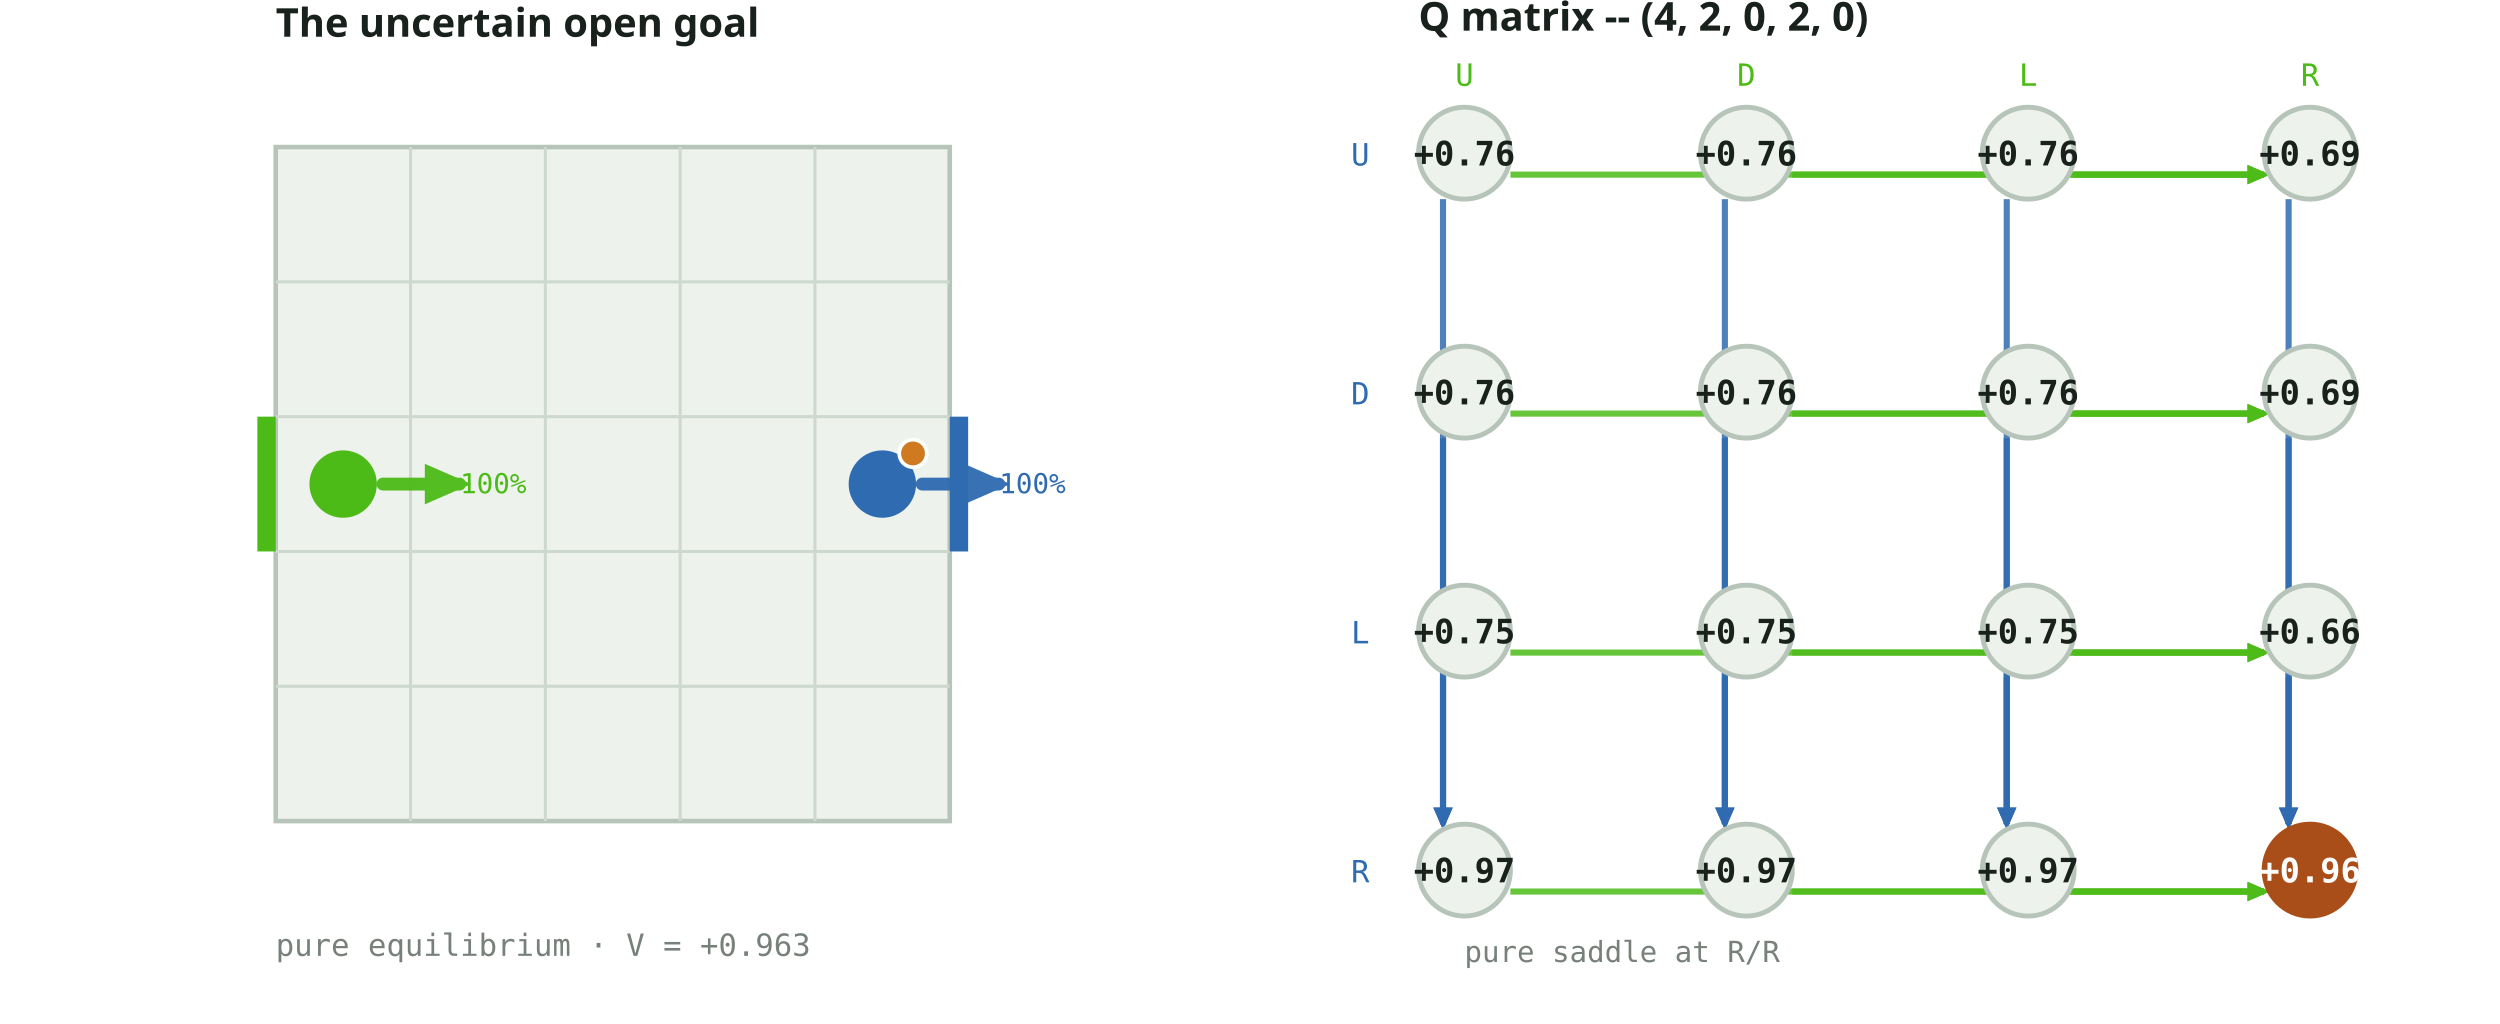
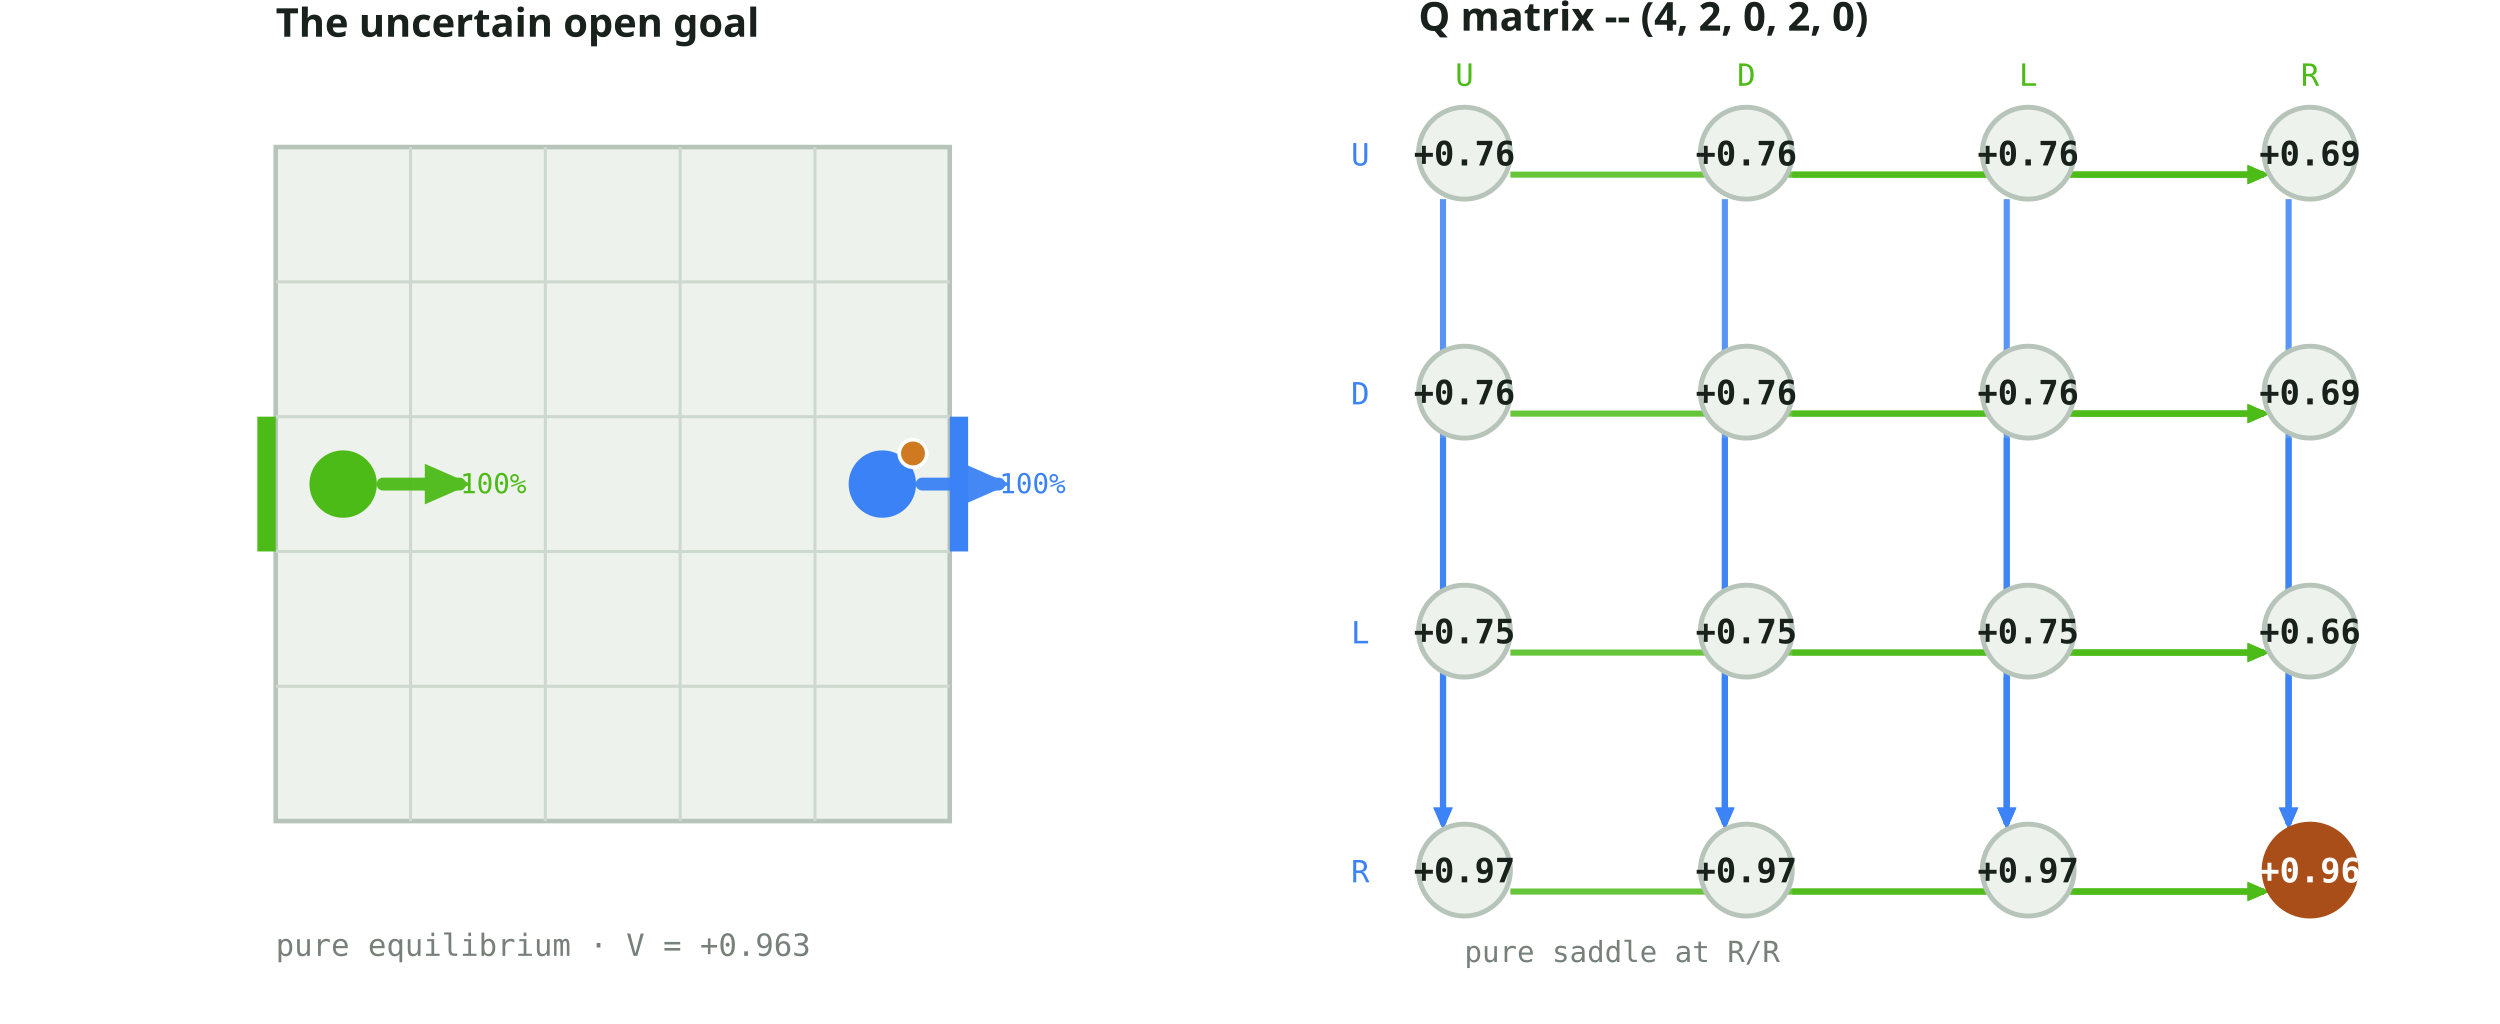
<svg xmlns="http://www.w3.org/2000/svg" viewBox="0 0 816 334" role="img" aria-label="panel">
  <g transform="translate(60.0 18.0)">
    <clipPath id="pnl0">
      <rect x="-16.0" y="-16.0" width="312.0" height="330.0" />
    </clipPath>
    <g clip-path="url(#pnl0)">
      <defs>
        <marker id="ah-2f6bb0" viewBox="0 0 8 8" refX="6" refY="4" markerWidth="3.6" markerHeight="3.6" orient="auto">
-           <path d="M0 0.5 L8 4 L0 7.5 z" fill="var(--p0, #2f6bb0)" />
+           <path d="M0 0.5 L8 4 L0 7.5 z" fill="var(--p0, #3B82F6)" />
        </marker>
        <marker id="ah-2f8a52" viewBox="0 0 8 8" refX="6" refY="4" markerWidth="3.6" markerHeight="3.6" orient="auto">
          <path d="M0 0.5 L8 4 L0 7.5 z" fill="var(--p1, #4CBB17)" />
        </marker>
      </defs>
      <rect x="30" y="30" width="220" height="220" fill="var(--tint, #eef2ec)" stroke="var(--rule-strong, #b7c4b9)" stroke-width="1.5" />
      <line x1="74" y1="30" x2="74" y2="250" stroke="var(--rule, #cdd8ce)" stroke-width="1" />
      <line x1="118" y1="30" x2="118" y2="250" stroke="var(--rule, #cdd8ce)" stroke-width="1" />
      <line x1="162" y1="30" x2="162" y2="250" stroke="var(--rule, #cdd8ce)" stroke-width="1" />
      <line x1="206" y1="30" x2="206" y2="250" stroke="var(--rule, #cdd8ce)" stroke-width="1" />
      <line x1="30" y1="74" x2="250" y2="74" stroke="var(--rule, #cdd8ce)" stroke-width="1" />
      <line x1="30" y1="118" x2="250" y2="118" stroke="var(--rule, #cdd8ce)" stroke-width="1" />
      <line x1="30" y1="162" x2="250" y2="162" stroke="var(--rule, #cdd8ce)" stroke-width="1" />
      <line x1="30" y1="206" x2="250" y2="206" stroke="var(--rule, #cdd8ce)" stroke-width="1" />
      <rect x="24" y="118" width="6" height="44" fill="var(--p1, #4CBB17)" />
-       <rect x="250" y="118" width="6" height="44" fill="var(--p0, #2f6bb0)" />
-       <circle cx="228.0" cy="140.0" r="11" fill="var(--p0, #2f6bb0)" />
+       <rect x="250" y="118" width="6" height="44" fill="var(--p0, #3B82F6)" />
+       <circle cx="228.0" cy="140.0" r="11" fill="var(--p0, #3B82F6)" />
      <circle cx="52.0" cy="140.0" r="11" fill="var(--p1, #4CBB17)" />
      <circle cx="238.0" cy="130.0" r="4.5" fill="var(--ball, #cf7a20)" stroke="var(--paper, #ffffff)" stroke-width="1.2" />
-       <line x1="241.0" y1="140.0" x2="266.0" y2="140.0" stroke="var(--p0, #2f6bb0)" stroke-width="4.2" stroke-linecap="round" opacity="0.95" marker-end="url(#ah-2f6bb0)" />
-       <text x="277.0" y="143.0" text-anchor="middle" font-family="ui-monospace,monospace" font-size="9" fill="var(--p0, #2f6bb0)">100%</text>
+       <line x1="241.0" y1="140.0" x2="266.0" y2="140.0" stroke="var(--p0, #3B82F6)" stroke-width="4.2" stroke-linecap="round" opacity="0.95" marker-end="url(#ah-2f6bb0)" />
+       <text x="277.0" y="143.0" text-anchor="middle" font-family="ui-monospace,monospace" font-size="9" fill="var(--p0, #3B82F6)">100%</text>
      <line x1="65.0" y1="140.0" x2="90.0" y2="140.0" stroke="var(--p1, #4CBB17)" stroke-width="4.2" stroke-linecap="round" opacity="0.95" marker-end="url(#ah-2f8a52)" />
      <text x="101.0" y="143.0" text-anchor="middle" font-family="ui-monospace,monospace" font-size="9" fill="var(--p1, #4CBB17)">100%</text>
      <text x="30" y="294" font-family="ui-monospace,monospace" font-size="10" fill="var(--ink-faint, #77817a)">pure equilibrium · V = +0.963</text>
      <text x="30" y="-6" font-family="Barlow Semi Condensed,sans-serif" font-weight="600" font-size="13" fill="var(--ink, #19211c)">The uncertain open goal</text>
    </g>
  </g>
  <g transform="translate(432.0 16.0)">
    <clipPath id="pnl1">
      <rect x="-16.0" y="-16.0" width="400.0" height="334.0" />
    </clipPath>
    <g clip-path="url(#pnl1)">
      <text x="31" y="-6" font-family="Barlow Semi Condensed,sans-serif" font-weight="600" font-size="13" fill="var(--ink, #19211c)">Q matrix -- (4, 2, 0, 2, 0)</text>
      <defs>
        <marker id="ah-2f6bb0" viewBox="0 0 8 8" refX="6" refY="4" markerWidth="3.6" markerHeight="3.6" orient="auto">
-           <path d="M0 0.5 L8 4 L0 7.5 z" fill="var(--p0, #2f6bb0)" />
+           <path d="M0 0.5 L8 4 L0 7.5 z" fill="var(--p0, #3B82F6)" />
        </marker>
        <marker id="ah-2f8a52" viewBox="0 0 8 8" refX="6" refY="4" markerWidth="3.6" markerHeight="3.6" orient="auto">
          <path d="M0 0.5 L8 4 L0 7.5 z" fill="var(--p1, #4CBB17)" />
        </marker>
      </defs>
      <text x="46" y="12" text-anchor="middle" font-family="ui-monospace,monospace" font-size="10" fill="var(--p1, #4CBB17)">U</text>
      <text x="138" y="12" text-anchor="middle" font-family="ui-monospace,monospace" font-size="10" fill="var(--p1, #4CBB17)">D</text>
      <text x="230" y="12" text-anchor="middle" font-family="ui-monospace,monospace" font-size="10" fill="var(--p1, #4CBB17)">L</text>
      <text x="322" y="12" text-anchor="middle" font-family="ui-monospace,monospace" font-size="10" fill="var(--p1, #4CBB17)">R</text>
-       <text x="12" y="38" text-anchor="middle" font-family="ui-monospace,monospace" font-size="10" fill="var(--p0, #2f6bb0)">U</text>
-       <text x="12" y="116" text-anchor="middle" font-family="ui-monospace,monospace" font-size="10" fill="var(--p0, #2f6bb0)">D</text>
-       <text x="12" y="194" text-anchor="middle" font-family="ui-monospace,monospace" font-size="10" fill="var(--p0, #2f6bb0)">L</text>
-       <text x="12" y="272" text-anchor="middle" font-family="ui-monospace,monospace" font-size="10" fill="var(--p0, #2f6bb0)">R</text>
-       <line x1="39.0" y1="49.0" x2="39.0" y2="253.0" stroke="var(--p0, #2f6bb0)" stroke-width="2" marker-end="url(#ah-2f6bb0)" opacity=".85" />
-       <line x1="39.0" y1="127.0" x2="39.0" y2="253.0" stroke="var(--p0, #2f6bb0)" stroke-width="2" marker-end="url(#ah-2f6bb0)" opacity=".85" />
-       <line x1="39.0" y1="205.0" x2="39.0" y2="253.0" stroke="var(--p0, #2f6bb0)" stroke-width="2" marker-end="url(#ah-2f6bb0)" opacity=".85" />
-       <line x1="131.0" y1="49.0" x2="131.0" y2="253.0" stroke="var(--p0, #2f6bb0)" stroke-width="2" marker-end="url(#ah-2f6bb0)" opacity=".85" />
-       <line x1="131.0" y1="127.0" x2="131.0" y2="253.0" stroke="var(--p0, #2f6bb0)" stroke-width="2" marker-end="url(#ah-2f6bb0)" opacity=".85" />
-       <line x1="131.0" y1="205.0" x2="131.0" y2="253.0" stroke="var(--p0, #2f6bb0)" stroke-width="2" marker-end="url(#ah-2f6bb0)" opacity=".85" />
-       <line x1="223.0" y1="49.0" x2="223.0" y2="253.0" stroke="var(--p0, #2f6bb0)" stroke-width="2" marker-end="url(#ah-2f6bb0)" opacity=".85" />
-       <line x1="223.0" y1="127.0" x2="223.0" y2="253.0" stroke="var(--p0, #2f6bb0)" stroke-width="2" marker-end="url(#ah-2f6bb0)" opacity=".85" />
-       <line x1="223.0" y1="205.0" x2="223.0" y2="253.0" stroke="var(--p0, #2f6bb0)" stroke-width="2" marker-end="url(#ah-2f6bb0)" opacity=".85" />
-       <line x1="315.0" y1="49.0" x2="315.0" y2="253.0" stroke="var(--p0, #2f6bb0)" stroke-width="2" marker-end="url(#ah-2f6bb0)" opacity=".85" />
-       <line x1="315.0" y1="127.0" x2="315.0" y2="253.0" stroke="var(--p0, #2f6bb0)" stroke-width="2" marker-end="url(#ah-2f6bb0)" opacity=".85" />
-       <line x1="315.0" y1="205.0" x2="315.0" y2="253.0" stroke="var(--p0, #2f6bb0)" stroke-width="2" marker-end="url(#ah-2f6bb0)" opacity=".85" />
+       <text x="12" y="38" text-anchor="middle" font-family="ui-monospace,monospace" font-size="10" fill="var(--p0, #3B82F6)">U</text>
+       <text x="12" y="116" text-anchor="middle" font-family="ui-monospace,monospace" font-size="10" fill="var(--p0, #3B82F6)">D</text>
+       <text x="12" y="194" text-anchor="middle" font-family="ui-monospace,monospace" font-size="10" fill="var(--p0, #3B82F6)">L</text>
+       <text x="12" y="272" text-anchor="middle" font-family="ui-monospace,monospace" font-size="10" fill="var(--p0, #3B82F6)">R</text>
+       <line x1="39.0" y1="49.0" x2="39.0" y2="253.0" stroke="var(--p0, #3B82F6)" stroke-width="2" marker-end="url(#ah-2f6bb0)" opacity=".85" />
+       <line x1="39.0" y1="127.0" x2="39.0" y2="253.0" stroke="var(--p0, #3B82F6)" stroke-width="2" marker-end="url(#ah-2f6bb0)" opacity=".85" />
+       <line x1="39.0" y1="205.0" x2="39.0" y2="253.0" stroke="var(--p0, #3B82F6)" stroke-width="2" marker-end="url(#ah-2f6bb0)" opacity=".85" />
+       <line x1="131.0" y1="49.0" x2="131.0" y2="253.0" stroke="var(--p0, #3B82F6)" stroke-width="2" marker-end="url(#ah-2f6bb0)" opacity=".85" />
+       <line x1="131.0" y1="127.0" x2="131.0" y2="253.0" stroke="var(--p0, #3B82F6)" stroke-width="2" marker-end="url(#ah-2f6bb0)" opacity=".85" />
+       <line x1="131.0" y1="205.0" x2="131.0" y2="253.0" stroke="var(--p0, #3B82F6)" stroke-width="2" marker-end="url(#ah-2f6bb0)" opacity=".85" />
+       <line x1="223.0" y1="49.0" x2="223.0" y2="253.0" stroke="var(--p0, #3B82F6)" stroke-width="2" marker-end="url(#ah-2f6bb0)" opacity=".85" />
+       <line x1="223.0" y1="127.0" x2="223.0" y2="253.0" stroke="var(--p0, #3B82F6)" stroke-width="2" marker-end="url(#ah-2f6bb0)" opacity=".85" />
+       <line x1="223.0" y1="205.0" x2="223.0" y2="253.0" stroke="var(--p0, #3B82F6)" stroke-width="2" marker-end="url(#ah-2f6bb0)" opacity=".85" />
+       <line x1="315.0" y1="49.0" x2="315.0" y2="253.0" stroke="var(--p0, #3B82F6)" stroke-width="2" marker-end="url(#ah-2f6bb0)" opacity=".85" />
+       <line x1="315.0" y1="127.0" x2="315.0" y2="253.0" stroke="var(--p0, #3B82F6)" stroke-width="2" marker-end="url(#ah-2f6bb0)" opacity=".85" />
+       <line x1="315.0" y1="205.0" x2="315.0" y2="253.0" stroke="var(--p0, #3B82F6)" stroke-width="2" marker-end="url(#ah-2f6bb0)" opacity=".85" />
      <line x1="61.0" y1="41.0" x2="307.0" y2="41.0" stroke="var(--p1, #4CBB17)" stroke-width="2" marker-end="url(#ah-2f8a52)" opacity=".85" />
      <line x1="153.0" y1="41.0" x2="307.0" y2="41.0" stroke="var(--p1, #4CBB17)" stroke-width="2" marker-end="url(#ah-2f8a52)" opacity=".85" />
      <line x1="245.0" y1="41.0" x2="307.0" y2="41.0" stroke="var(--p1, #4CBB17)" stroke-width="2" marker-end="url(#ah-2f8a52)" opacity=".85" />
      <line x1="61.0" y1="119.0" x2="307.0" y2="119.0" stroke="var(--p1, #4CBB17)" stroke-width="2" marker-end="url(#ah-2f8a52)" opacity=".85" />
      <line x1="153.0" y1="119.0" x2="307.0" y2="119.0" stroke="var(--p1, #4CBB17)" stroke-width="2" marker-end="url(#ah-2f8a52)" opacity=".85" />
      <line x1="245.0" y1="119.0" x2="307.0" y2="119.0" stroke="var(--p1, #4CBB17)" stroke-width="2" marker-end="url(#ah-2f8a52)" opacity=".85" />
      <line x1="61.0" y1="197.0" x2="307.0" y2="197.0" stroke="var(--p1, #4CBB17)" stroke-width="2" marker-end="url(#ah-2f8a52)" opacity=".85" />
      <line x1="153.0" y1="197.0" x2="307.0" y2="197.0" stroke="var(--p1, #4CBB17)" stroke-width="2" marker-end="url(#ah-2f8a52)" opacity=".85" />
      <line x1="245.0" y1="197.0" x2="307.0" y2="197.0" stroke="var(--p1, #4CBB17)" stroke-width="2" marker-end="url(#ah-2f8a52)" opacity=".85" />
      <line x1="61.0" y1="275.0" x2="307.0" y2="275.0" stroke="var(--p1, #4CBB17)" stroke-width="2" marker-end="url(#ah-2f8a52)" opacity=".85" />
      <line x1="153.0" y1="275.0" x2="307.0" y2="275.0" stroke="var(--p1, #4CBB17)" stroke-width="2" marker-end="url(#ah-2f8a52)" opacity=".85" />
      <line x1="245.0" y1="275.0" x2="307.0" y2="275.0" stroke="var(--p1, #4CBB17)" stroke-width="2" marker-end="url(#ah-2f8a52)" opacity=".85" />
      <circle cx="46.0" cy="34.0" r="15" fill="var(--tint, #eef2ec)" stroke="var(--rule-strong, #b7c4b9)" stroke-width="1.6" />
      <text x="46.0" y="38.0" text-anchor="middle" font-family="ui-monospace,monospace" font-weight="600" font-size="11" fill="var(--ink, #19211c)">+0.76</text>
      <circle cx="138.0" cy="34.0" r="15" fill="var(--tint, #eef2ec)" stroke="var(--rule-strong, #b7c4b9)" stroke-width="1.6" />
      <text x="138.0" y="38.0" text-anchor="middle" font-family="ui-monospace,monospace" font-weight="600" font-size="11" fill="var(--ink, #19211c)">+0.76</text>
      <circle cx="230.0" cy="34.0" r="15" fill="var(--tint, #eef2ec)" stroke="var(--rule-strong, #b7c4b9)" stroke-width="1.6" />
      <text x="230.0" y="38.0" text-anchor="middle" font-family="ui-monospace,monospace" font-weight="600" font-size="11" fill="var(--ink, #19211c)">+0.76</text>
      <circle cx="322.0" cy="34.0" r="15" fill="var(--tint, #eef2ec)" stroke="var(--rule-strong, #b7c4b9)" stroke-width="1.6" />
      <text x="322.0" y="38.0" text-anchor="middle" font-family="ui-monospace,monospace" font-weight="600" font-size="11" fill="var(--ink, #19211c)">+0.69</text>
      <circle cx="46.0" cy="112.0" r="15" fill="var(--tint, #eef2ec)" stroke="var(--rule-strong, #b7c4b9)" stroke-width="1.6" />
      <text x="46.0" y="116.0" text-anchor="middle" font-family="ui-monospace,monospace" font-weight="600" font-size="11" fill="var(--ink, #19211c)">+0.76</text>
      <circle cx="138.0" cy="112.0" r="15" fill="var(--tint, #eef2ec)" stroke="var(--rule-strong, #b7c4b9)" stroke-width="1.6" />
      <text x="138.0" y="116.0" text-anchor="middle" font-family="ui-monospace,monospace" font-weight="600" font-size="11" fill="var(--ink, #19211c)">+0.76</text>
      <circle cx="230.0" cy="112.0" r="15" fill="var(--tint, #eef2ec)" stroke="var(--rule-strong, #b7c4b9)" stroke-width="1.6" />
      <text x="230.0" y="116.0" text-anchor="middle" font-family="ui-monospace,monospace" font-weight="600" font-size="11" fill="var(--ink, #19211c)">+0.76</text>
      <circle cx="322.0" cy="112.0" r="15" fill="var(--tint, #eef2ec)" stroke="var(--rule-strong, #b7c4b9)" stroke-width="1.6" />
      <text x="322.0" y="116.0" text-anchor="middle" font-family="ui-monospace,monospace" font-weight="600" font-size="11" fill="var(--ink, #19211c)">+0.69</text>
      <circle cx="46.0" cy="190.0" r="15" fill="var(--tint, #eef2ec)" stroke="var(--rule-strong, #b7c4b9)" stroke-width="1.6" />
      <text x="46.0" y="194.0" text-anchor="middle" font-family="ui-monospace,monospace" font-weight="600" font-size="11" fill="var(--ink, #19211c)">+0.75</text>
      <circle cx="138.0" cy="190.0" r="15" fill="var(--tint, #eef2ec)" stroke="var(--rule-strong, #b7c4b9)" stroke-width="1.6" />
      <text x="138.0" y="194.0" text-anchor="middle" font-family="ui-monospace,monospace" font-weight="600" font-size="11" fill="var(--ink, #19211c)">+0.75</text>
      <circle cx="230.0" cy="190.0" r="15" fill="var(--tint, #eef2ec)" stroke="var(--rule-strong, #b7c4b9)" stroke-width="1.6" />
      <text x="230.0" y="194.0" text-anchor="middle" font-family="ui-monospace,monospace" font-weight="600" font-size="11" fill="var(--ink, #19211c)">+0.75</text>
      <circle cx="322.0" cy="190.0" r="15" fill="var(--tint, #eef2ec)" stroke="var(--rule-strong, #b7c4b9)" stroke-width="1.6" />
      <text x="322.0" y="194.0" text-anchor="middle" font-family="ui-monospace,monospace" font-weight="600" font-size="11" fill="var(--ink, #19211c)">+0.66</text>
      <circle cx="46.0" cy="268.0" r="15" fill="var(--tint, #eef2ec)" stroke="var(--rule-strong, #b7c4b9)" stroke-width="1.6" />
      <text x="46.0" y="272.0" text-anchor="middle" font-family="ui-monospace,monospace" font-weight="600" font-size="11" fill="var(--ink, #19211c)">+0.97</text>
      <circle cx="138.0" cy="268.0" r="15" fill="var(--tint, #eef2ec)" stroke="var(--rule-strong, #b7c4b9)" stroke-width="1.6" />
      <text x="138.0" y="272.0" text-anchor="middle" font-family="ui-monospace,monospace" font-weight="600" font-size="11" fill="var(--ink, #19211c)">+0.97</text>
      <circle cx="230.0" cy="268.0" r="15" fill="var(--tint, #eef2ec)" stroke="var(--rule-strong, #b7c4b9)" stroke-width="1.6" />
      <text x="230.0" y="272.0" text-anchor="middle" font-family="ui-monospace,monospace" font-weight="600" font-size="11" fill="var(--ink, #19211c)">+0.97</text>
      <circle cx="322.0" cy="268.0" r="15" fill="#a94e18" stroke="#a94e18" stroke-width="1.6" />
      <text x="322.0" y="272.0" text-anchor="middle" font-family="ui-monospace,monospace" font-weight="600" font-size="11" fill="var(--paper, #ffffff)">+0.96</text>
      <text x="46" y="298" font-family="ui-monospace,monospace" font-size="9.5" fill="var(--ink-faint, #77817a)">pure saddle at R/R</text>
    </g>
  </g>
</svg>
